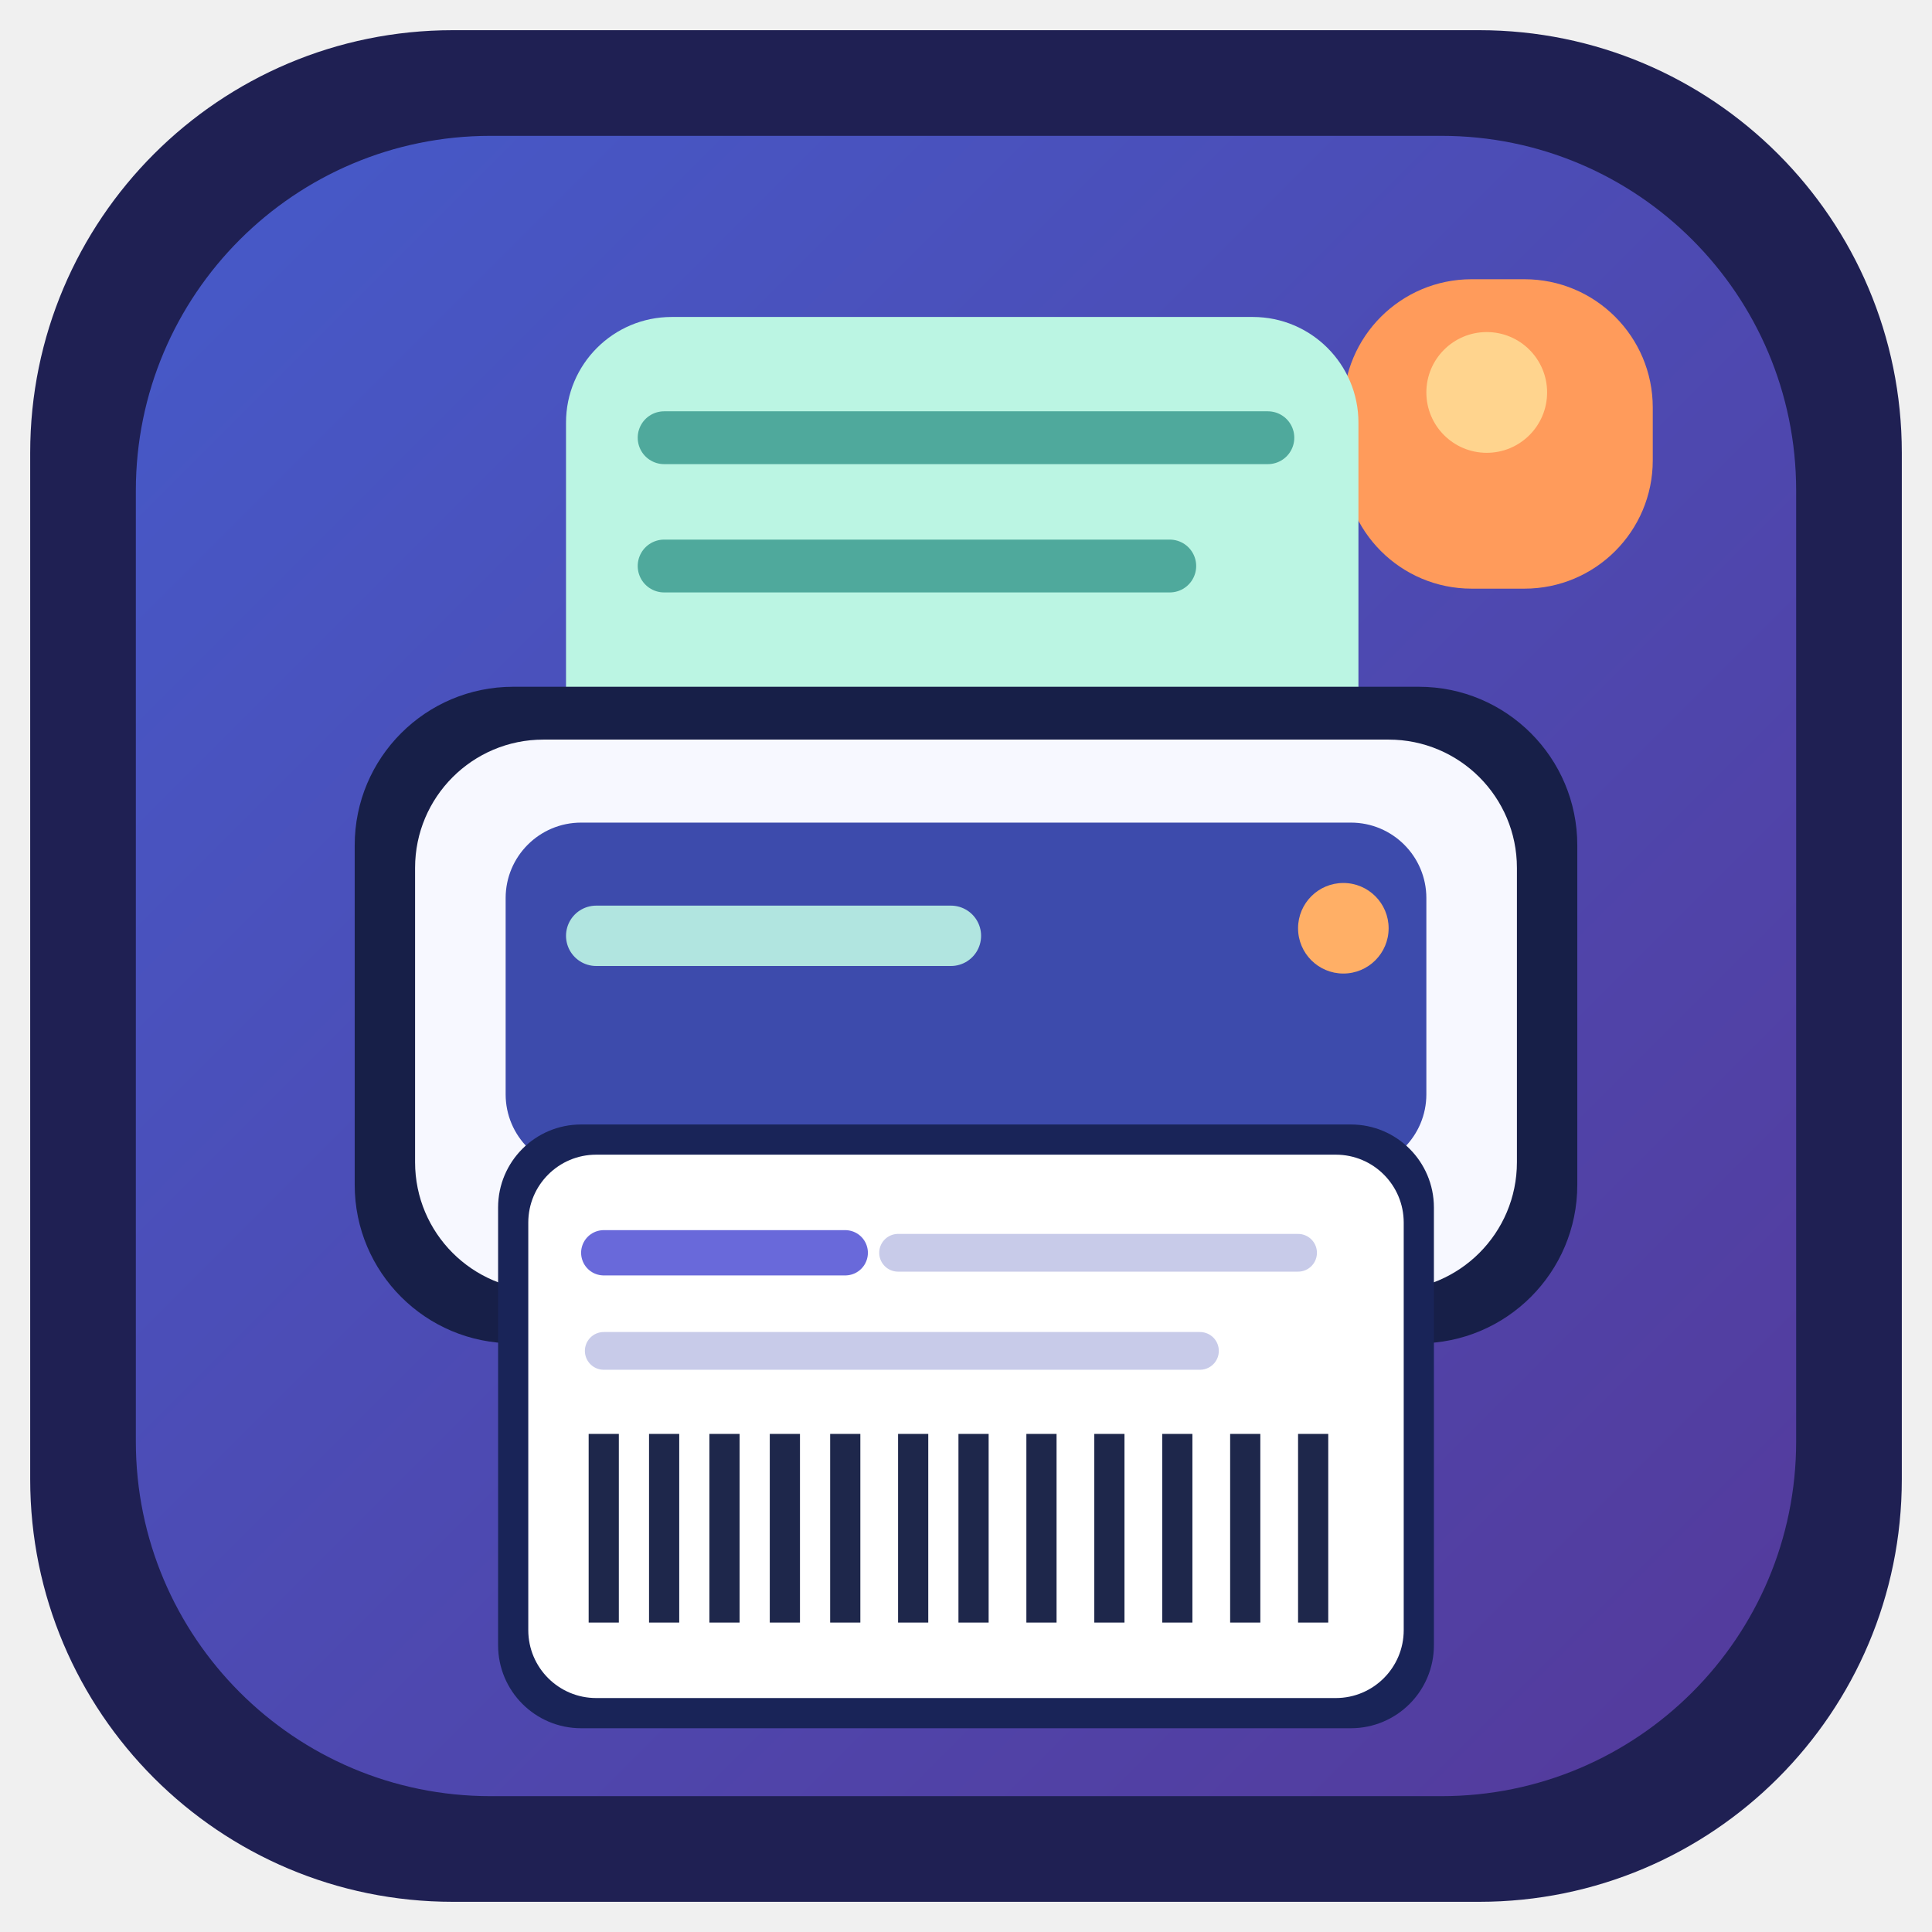
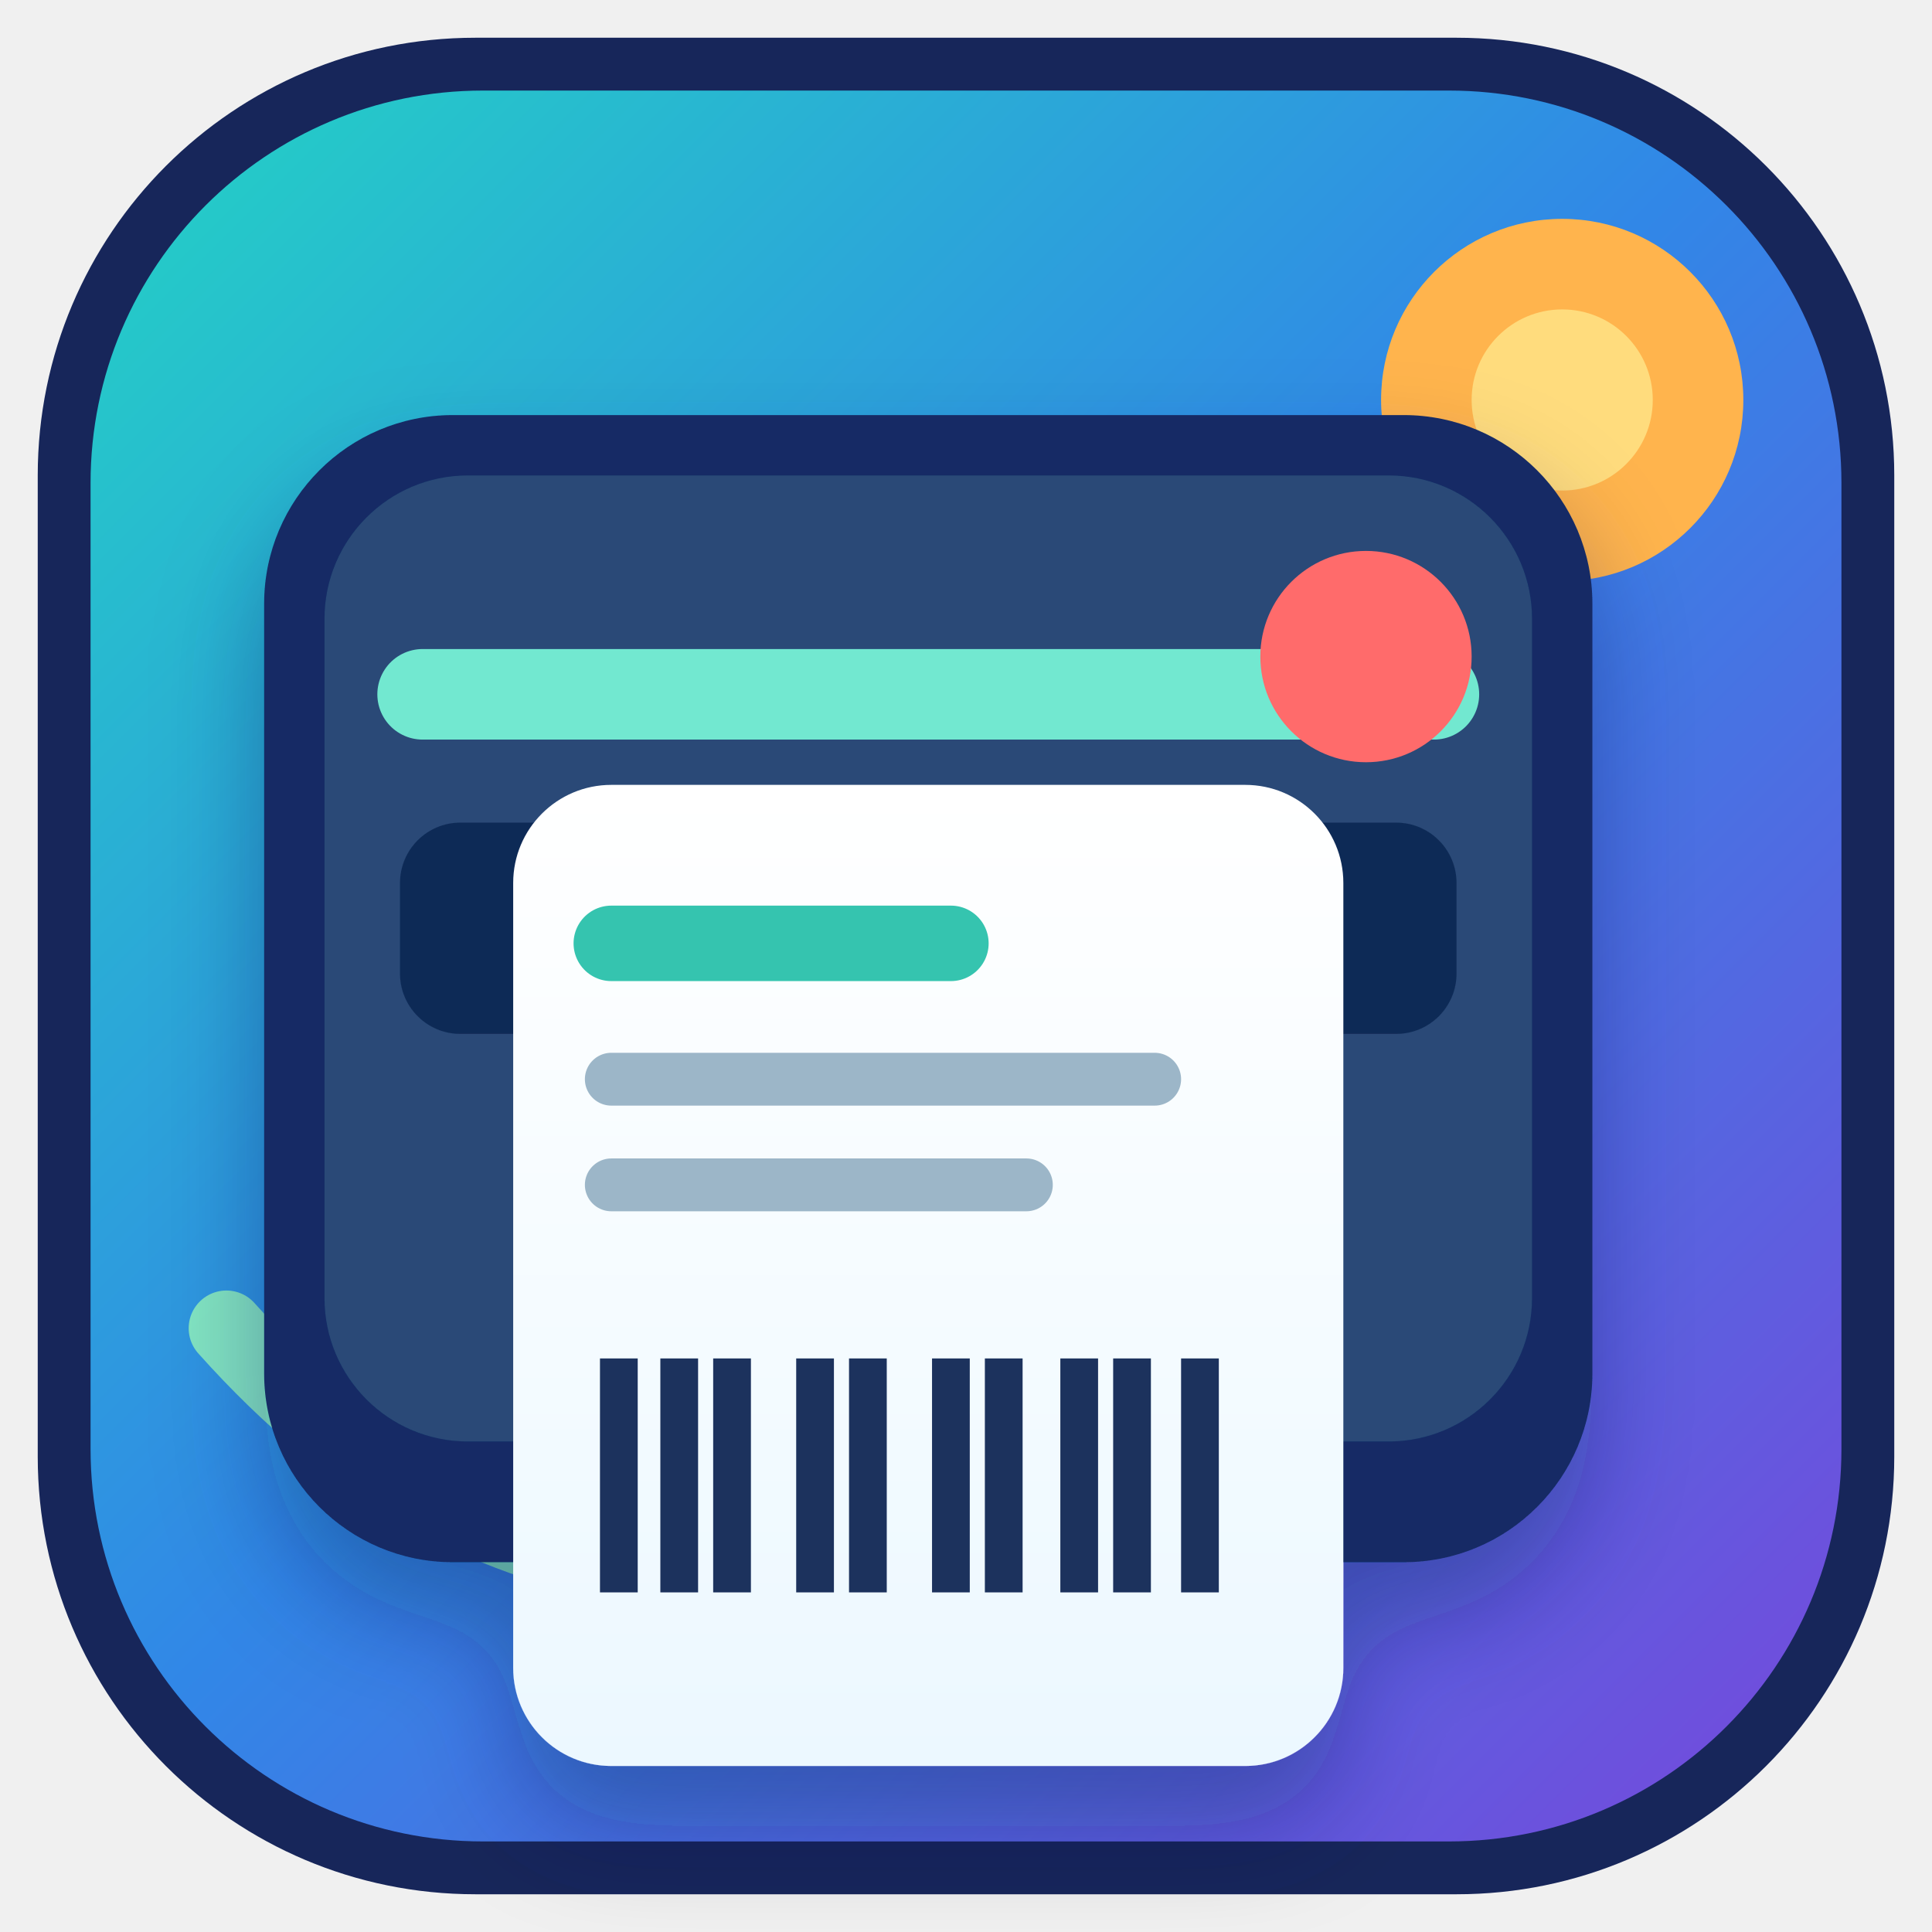
<svg xmlns="http://www.w3.org/2000/svg" width="256" height="256" viewBox="0 0 256 256">
  <defs>
-     <linearGradient id="bg" x2="1" y2="1">
-       <stop stop-color="#465ac9" />
-       <stop offset="1" stop-color="#543a9b" />
+     <linearGradient id="sky" x1="0" y1="0" x2="1" y2="1">
+       <stop stop-color="#23d3c4" />
+       <stop offset="0.48" stop-color="#3187e7" />
+       <stop offset="1" stop-color="#7747db" />
    </linearGradient>
+     <linearGradient id="paper" x1="0" y1="0" x2="0" y2="1">
+       <stop stop-color="#ffffff" />
+       <stop offset="1" stop-color="#ecf8ff" />
+     </linearGradient>
+     <filter id="shadow" x="-30%" y="-30%" width="160%" height="170%">
+       <feDropShadow dx="0" dy="8" stdDeviation="7" flood-color="#102451" flood-opacity=".33" />
+     </filter>
  </defs>
-   <rect x="4" y="4" width="248" height="248" rx="56" fill="#1f2053" />
-   <rect x="18" y="18" width="220" height="220" rx="47" fill="url(#bg)" />
-   <rect x="178" y="37" width="41" height="41" rx="17" fill="#ff9b5b" />
-   <circle cx="197" cy="52" r="8" fill="#ffd48e" />
-   <rect x="75" y="42" width="105" height="111" rx="14" fill="#bbf5e3" />
-   <path d="M88 58h80m-80 17h67" stroke="#4fa99c" stroke-width="7" stroke-linecap="round" />
-   <rect x="47" y="91" width="162" height="87" rx="21" fill="#171f48" />
-   <rect x="55" y="98" width="146" height="73" rx="17" fill="#f7f8ff" />
-   <rect x="67" y="109" width="122" height="46" rx="10" fill="#3d4bac" />
-   <path d="M79 124h47" stroke="#b1e5e0" stroke-width="8" stroke-linecap="round" />
-   <circle cx="178" cy="123" r="6" fill="#ffaf66" />
-   <rect x="66" y="149" width="124" height="80" rx="11" fill="#192458" />
-   <rect x="70" y="153" width="116" height="72" rx="9" fill="#fff" />
-   <path d="M80 166h32" stroke="#6969da" stroke-width="6" stroke-linecap="round" />
-   <path d="M119 166h53m-92 13h79" stroke="#c8cbe9" stroke-width="5" stroke-linecap="round" />
-   <path d="M80 190v25m8-25v25m8-25v25m8-25v25m8-25v25m9-25v25m8-25v25m9-25v25m9-25v25m9-25v25m9-25v25m9-25v25" stroke="#1e274b" stroke-width="4" />
+   <rect x="5" y="5" width="246" height="246" rx="58" fill="#17265a" />
+   <rect x="12" y="12" width="232" height="232" rx="52" fill="url(#sky)" />
+   <circle cx="207" cy="53" r="24" fill="#ffb44d" />
+   <circle cx="207" cy="53" r="12" fill="#ffdc7d" />
+   <path d="M30 176c17 19 35 29 57 32" fill="none" stroke="#91f2bc" stroke-width="10" stroke-linecap="round" opacity=".85" />
+   <g filter="url(#shadow)">
+     <rect x="35" y="55" width="176" height="152" rx="25" fill="#122c65" />
+     <rect x="43" y="63" width="160" height="128" rx="19" fill="#294977" />
+     <path d="M56 92h134" stroke="#72e8d0" stroke-width="12" stroke-linecap="round" />
+     <rect x="53" y="109" width="140" height="28" rx="8" fill="#102b57" />
+     <rect x="68" y="104" width="110" height="130" rx="13" fill="url(#paper)" />
+     <path d="M81 125h45" stroke="#34c4af" stroke-width="10" stroke-linecap="round" />
+     <path d="M81 143h72" stroke="#9cb6c8" stroke-width="7" stroke-linecap="round" />
+     <path d="M81 157h55" stroke="#9cb6c8" stroke-width="7" stroke-linecap="round" />
+     <path d="M82 180v31m8-31v31m7-31v31m11-31v31m7-31v31m11-31v31m7-31v31m10-31v31m7-31v31m9-31v31" stroke="#1b315d" stroke-width="5" />
+   </g>
+   <circle cx="181" cy="87" r="14" fill="#ff6b6b" />
</svg>
